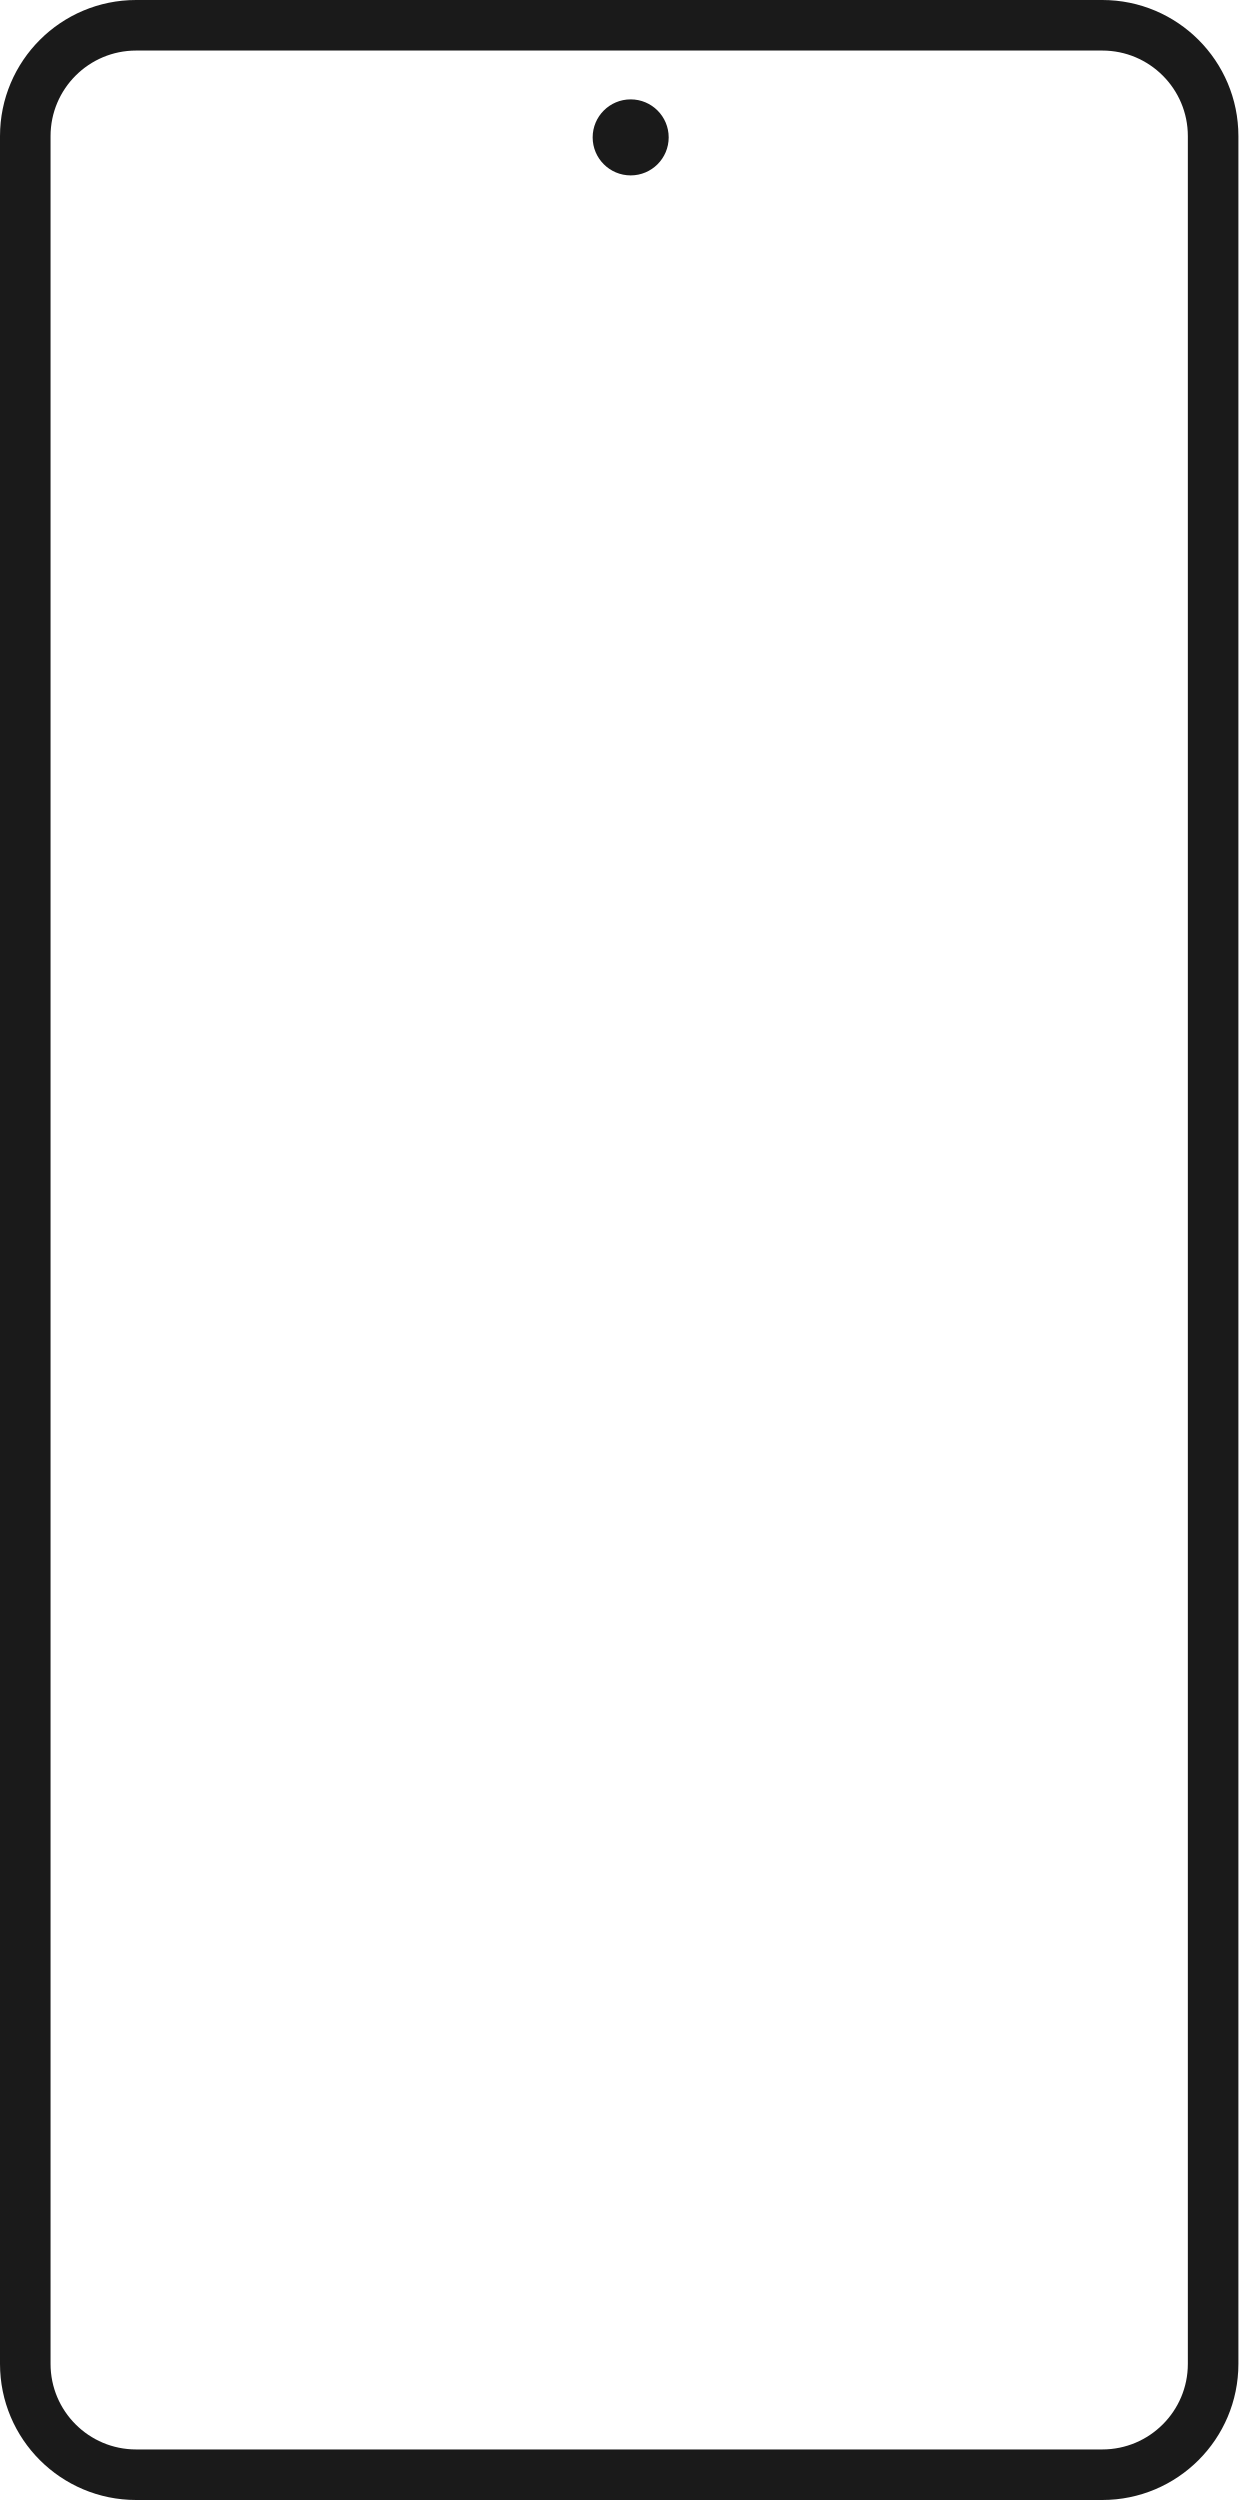
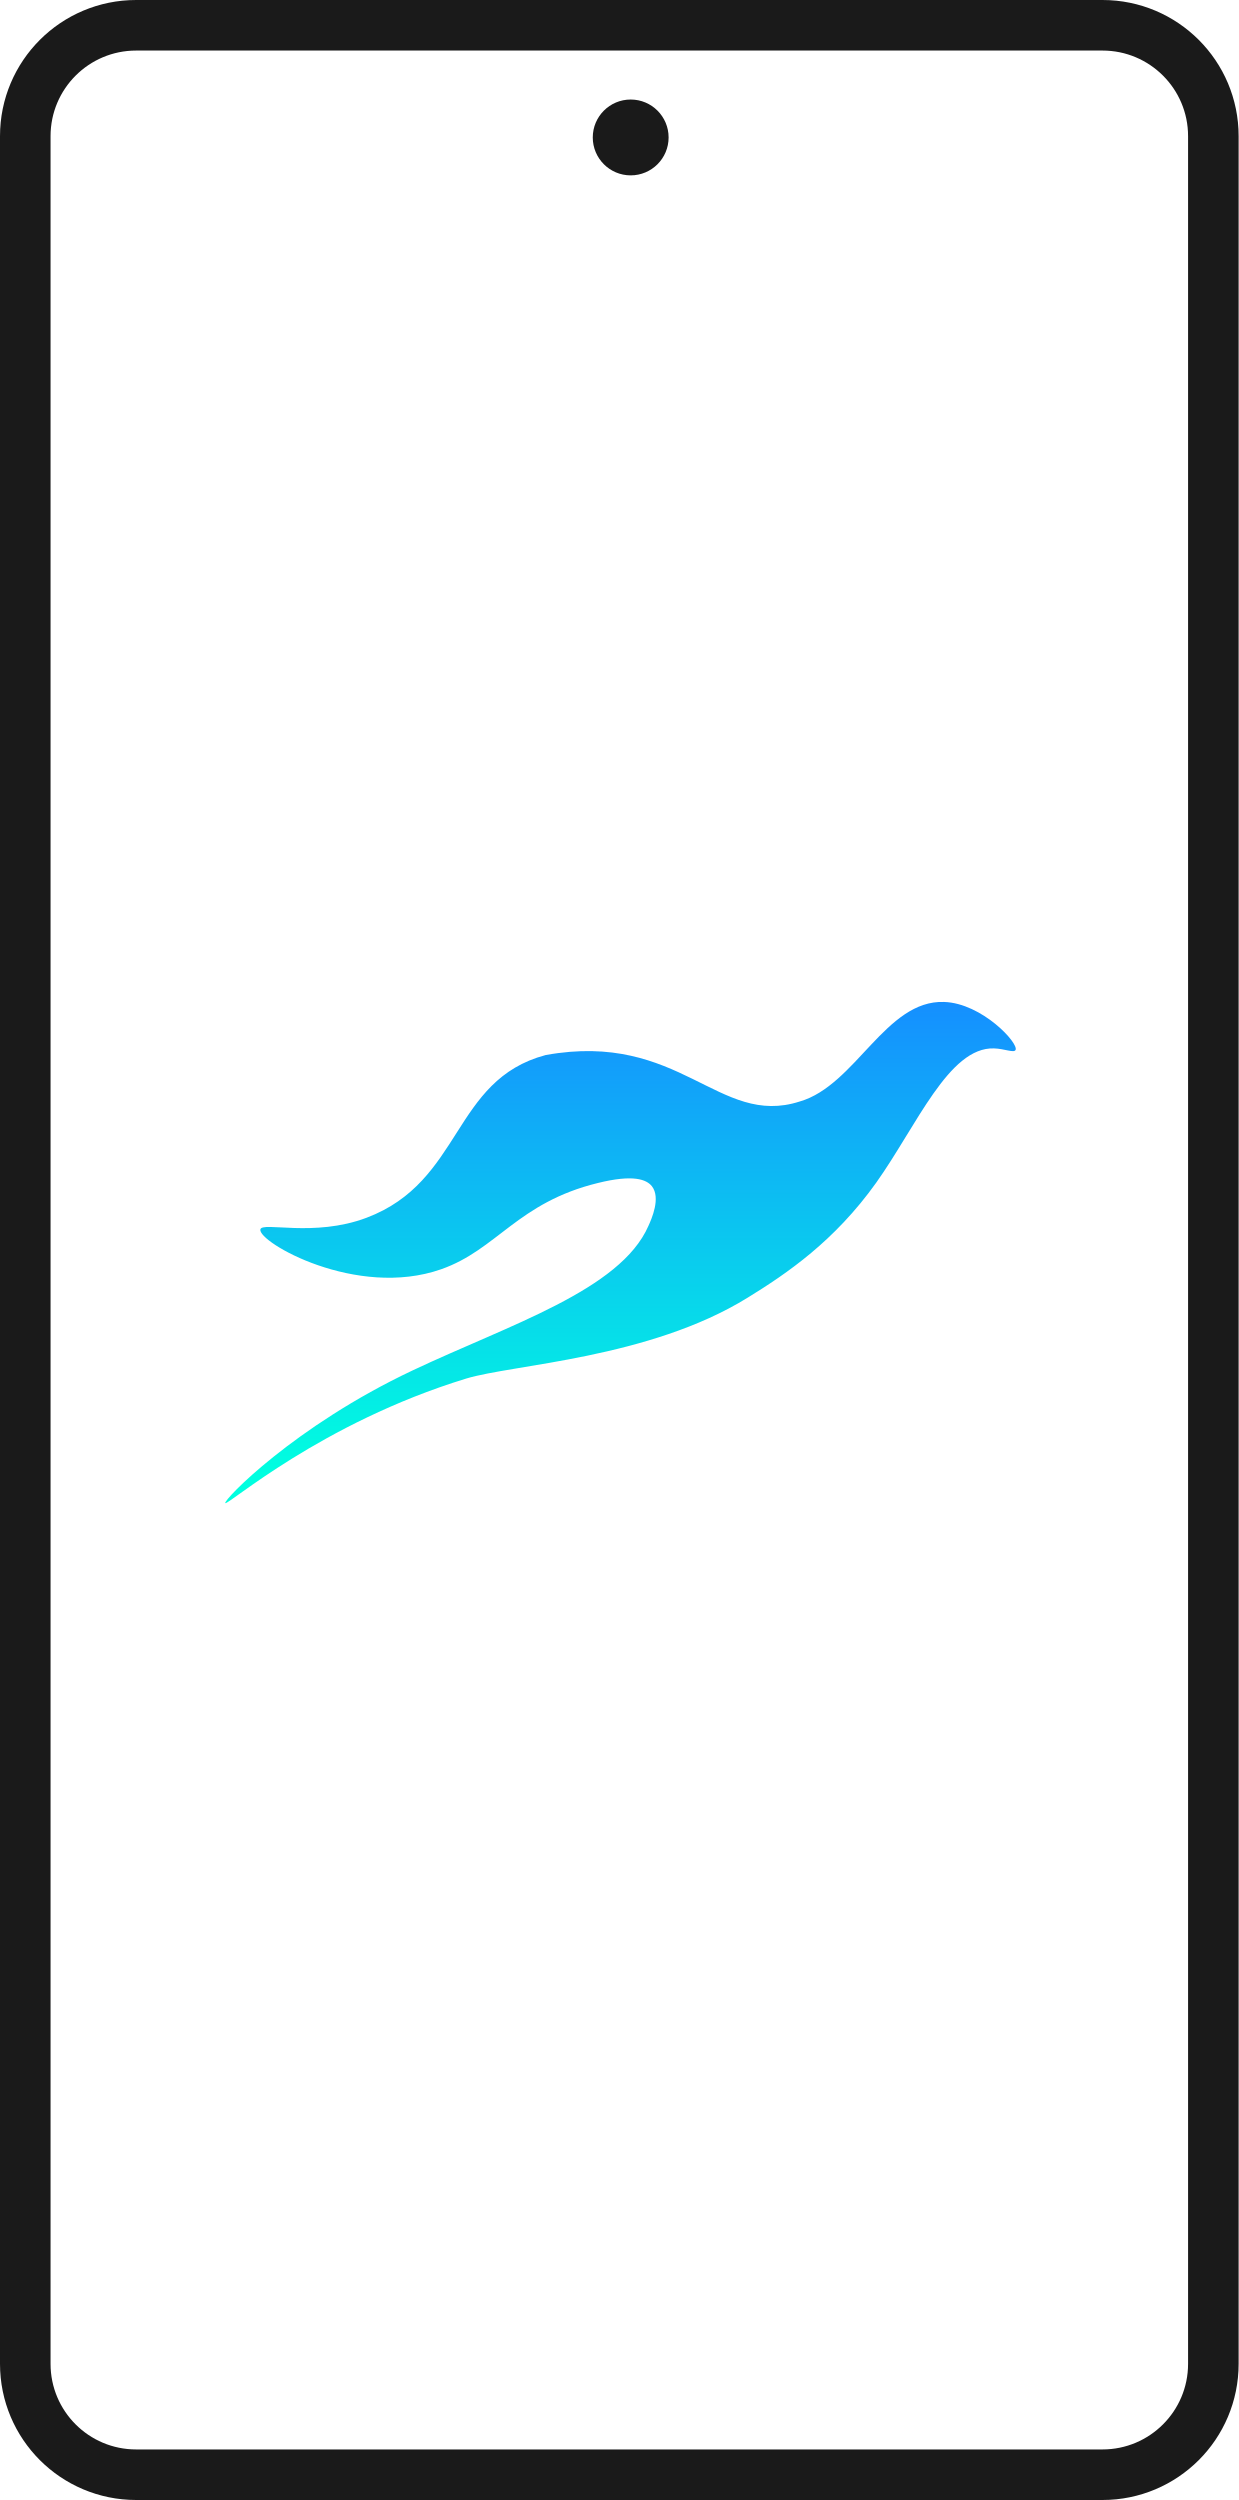
- <svg xmlns="http://www.w3.org/2000/svg" id="Layer_1" data-name="Layer 1" viewBox="0 0 391.92 791.18">
-   <defs>
-     <style>.cls-1{fill:none;stroke:#1a1a1a;stroke-miterlimit:10;stroke-width:16px;}.cls-2{fill:#1a1a1a;}</style>
-   </defs>
-   <rect class="cls-1" x="8" y="8" width="375.92" height="775.18" rx="35.08" />
-   <circle class="cls-2" cx="199.59" cy="43.48" r="12.03" />
+ <svg xmlns="http://www.w3.org/2000/svg" version="1.1" id="Layer_1" x="0px" y="0px" viewBox="0 0 391.9 791.2" style="enable-background:new 0 0 391.9 791.2;" xml:space="preserve">
+   <style type="text/css">
+ 	.st0{fill:none;stroke:#1A1A1A;stroke-width:16;stroke-miterlimit:10;}
+ 	.st1{fill:#1A1A1A;}
+ 	.st2{fill-rule:evenodd;clip-rule:evenodd;fill:url(#SVGID_1_);}
+ </style>
+   <path class="st0" d="M43.1,8h305.8C368.3,8,384,23.7,384,43.1v705c0,19.4-15.7,35.1-35.1,35.1H43.1C23.7,783.2,8,767.5,8,748.1v-705  C8,23.7,23.7,8,43.1,8z" />
+   <circle class="st1" cx="199.6" cy="43.5" r="12" />
+   <linearGradient id="SVGID_1_" gradientUnits="userSpaceOnUse" x1="196.295" y1="476.94" x2="196.295" y2="318.298" gradientTransform="matrix(1 0 0 -1 0 794)">
+     <stop offset="0" style="stop-color:#158FFF" />
+     <stop offset="0.943" style="stop-color:#00FFE0" />
+   </linearGradient>
+   <path class="st2" d="M206.3,375.4c2.9,3.7-0.1,10.4-1.1,12.6c-8.9,20.3-43.9,31.2-74.6,45.7c-37.5,17.7-60,41.1-59.3,42  s30.2-25.3,76.2-39.4c14.7-4.5,57.9-6.3,89.1-25.6c12.5-7.7,27.5-17.9,40.7-36.4c12.8-18,23-43,37.3-42.5c3.3,0.1,6.3,1.5,6.8,0.5  c1.1-2.1-10.6-14.8-22.6-15.2c-18.5-0.7-28,26.4-45.7,31.5c-25.7,8.3-37.8-22.4-80.4-14.7c-29.7,7.9-26.2,40-56.7,51.5  c-16.7,6.3-33.1,1.1-33.6,3.7c-0.8,4,30.4,22,57.2,12.6c17.7-6.2,24.2-21.1,49.6-27.3C200.5,371.6,204.6,373.3,206.3,375.4z" />
</svg>
